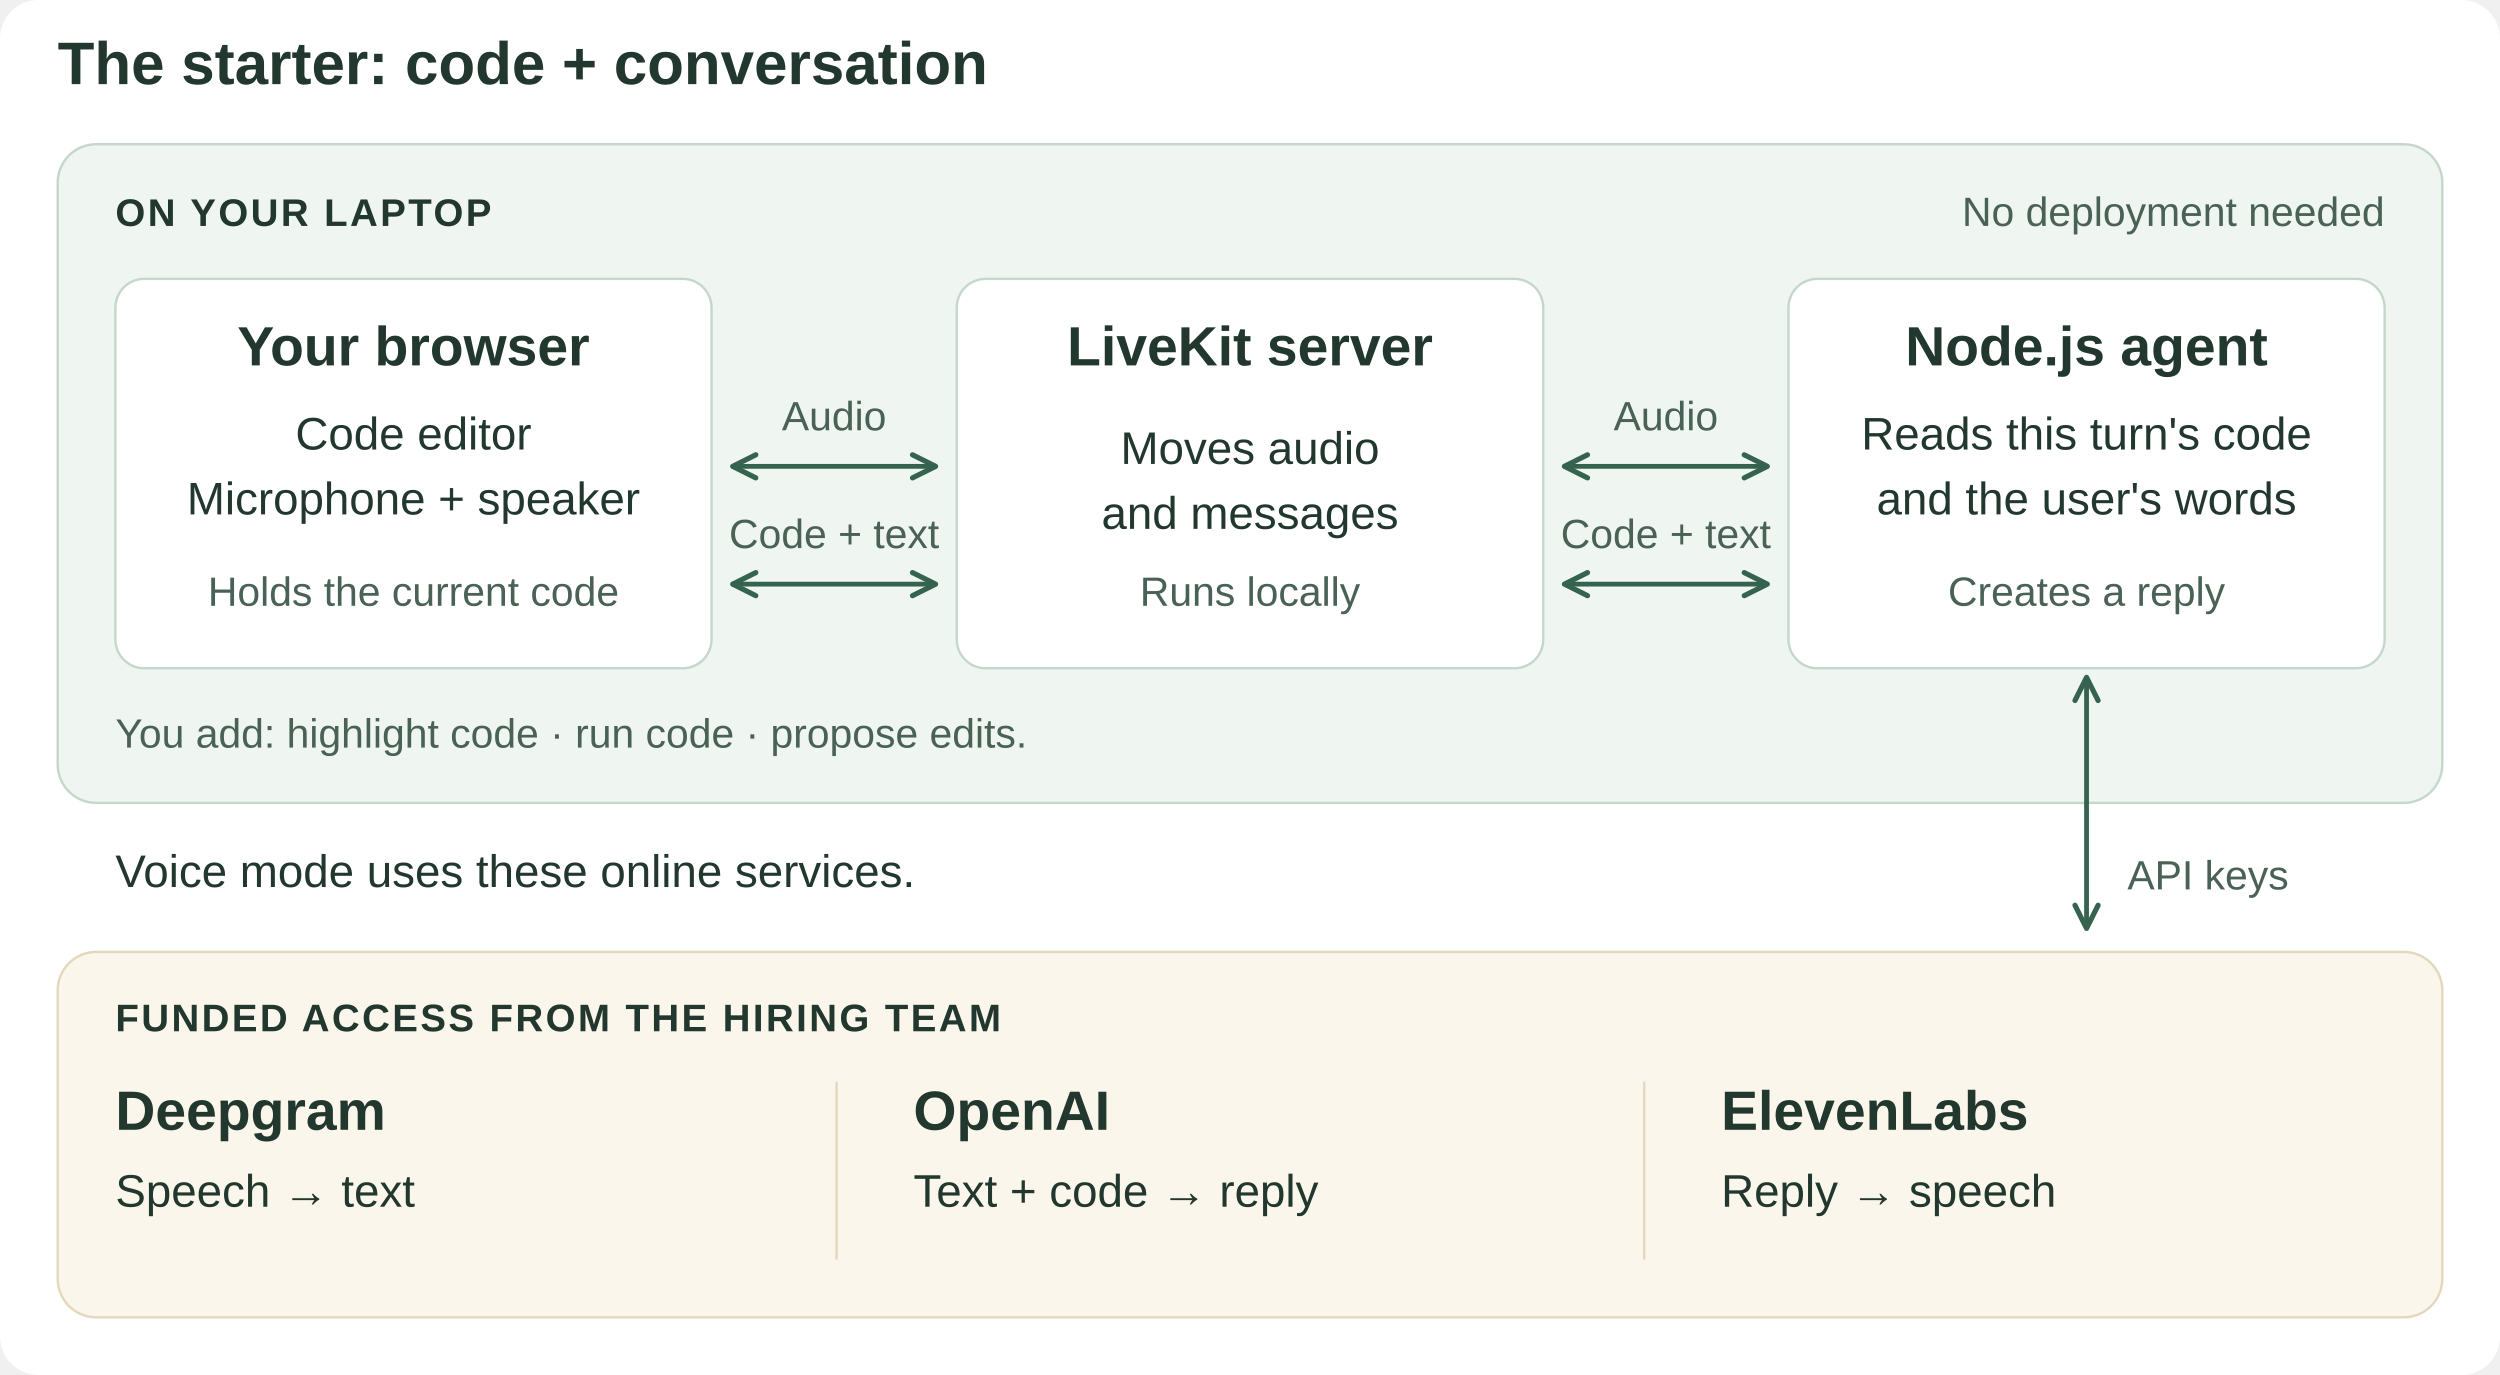
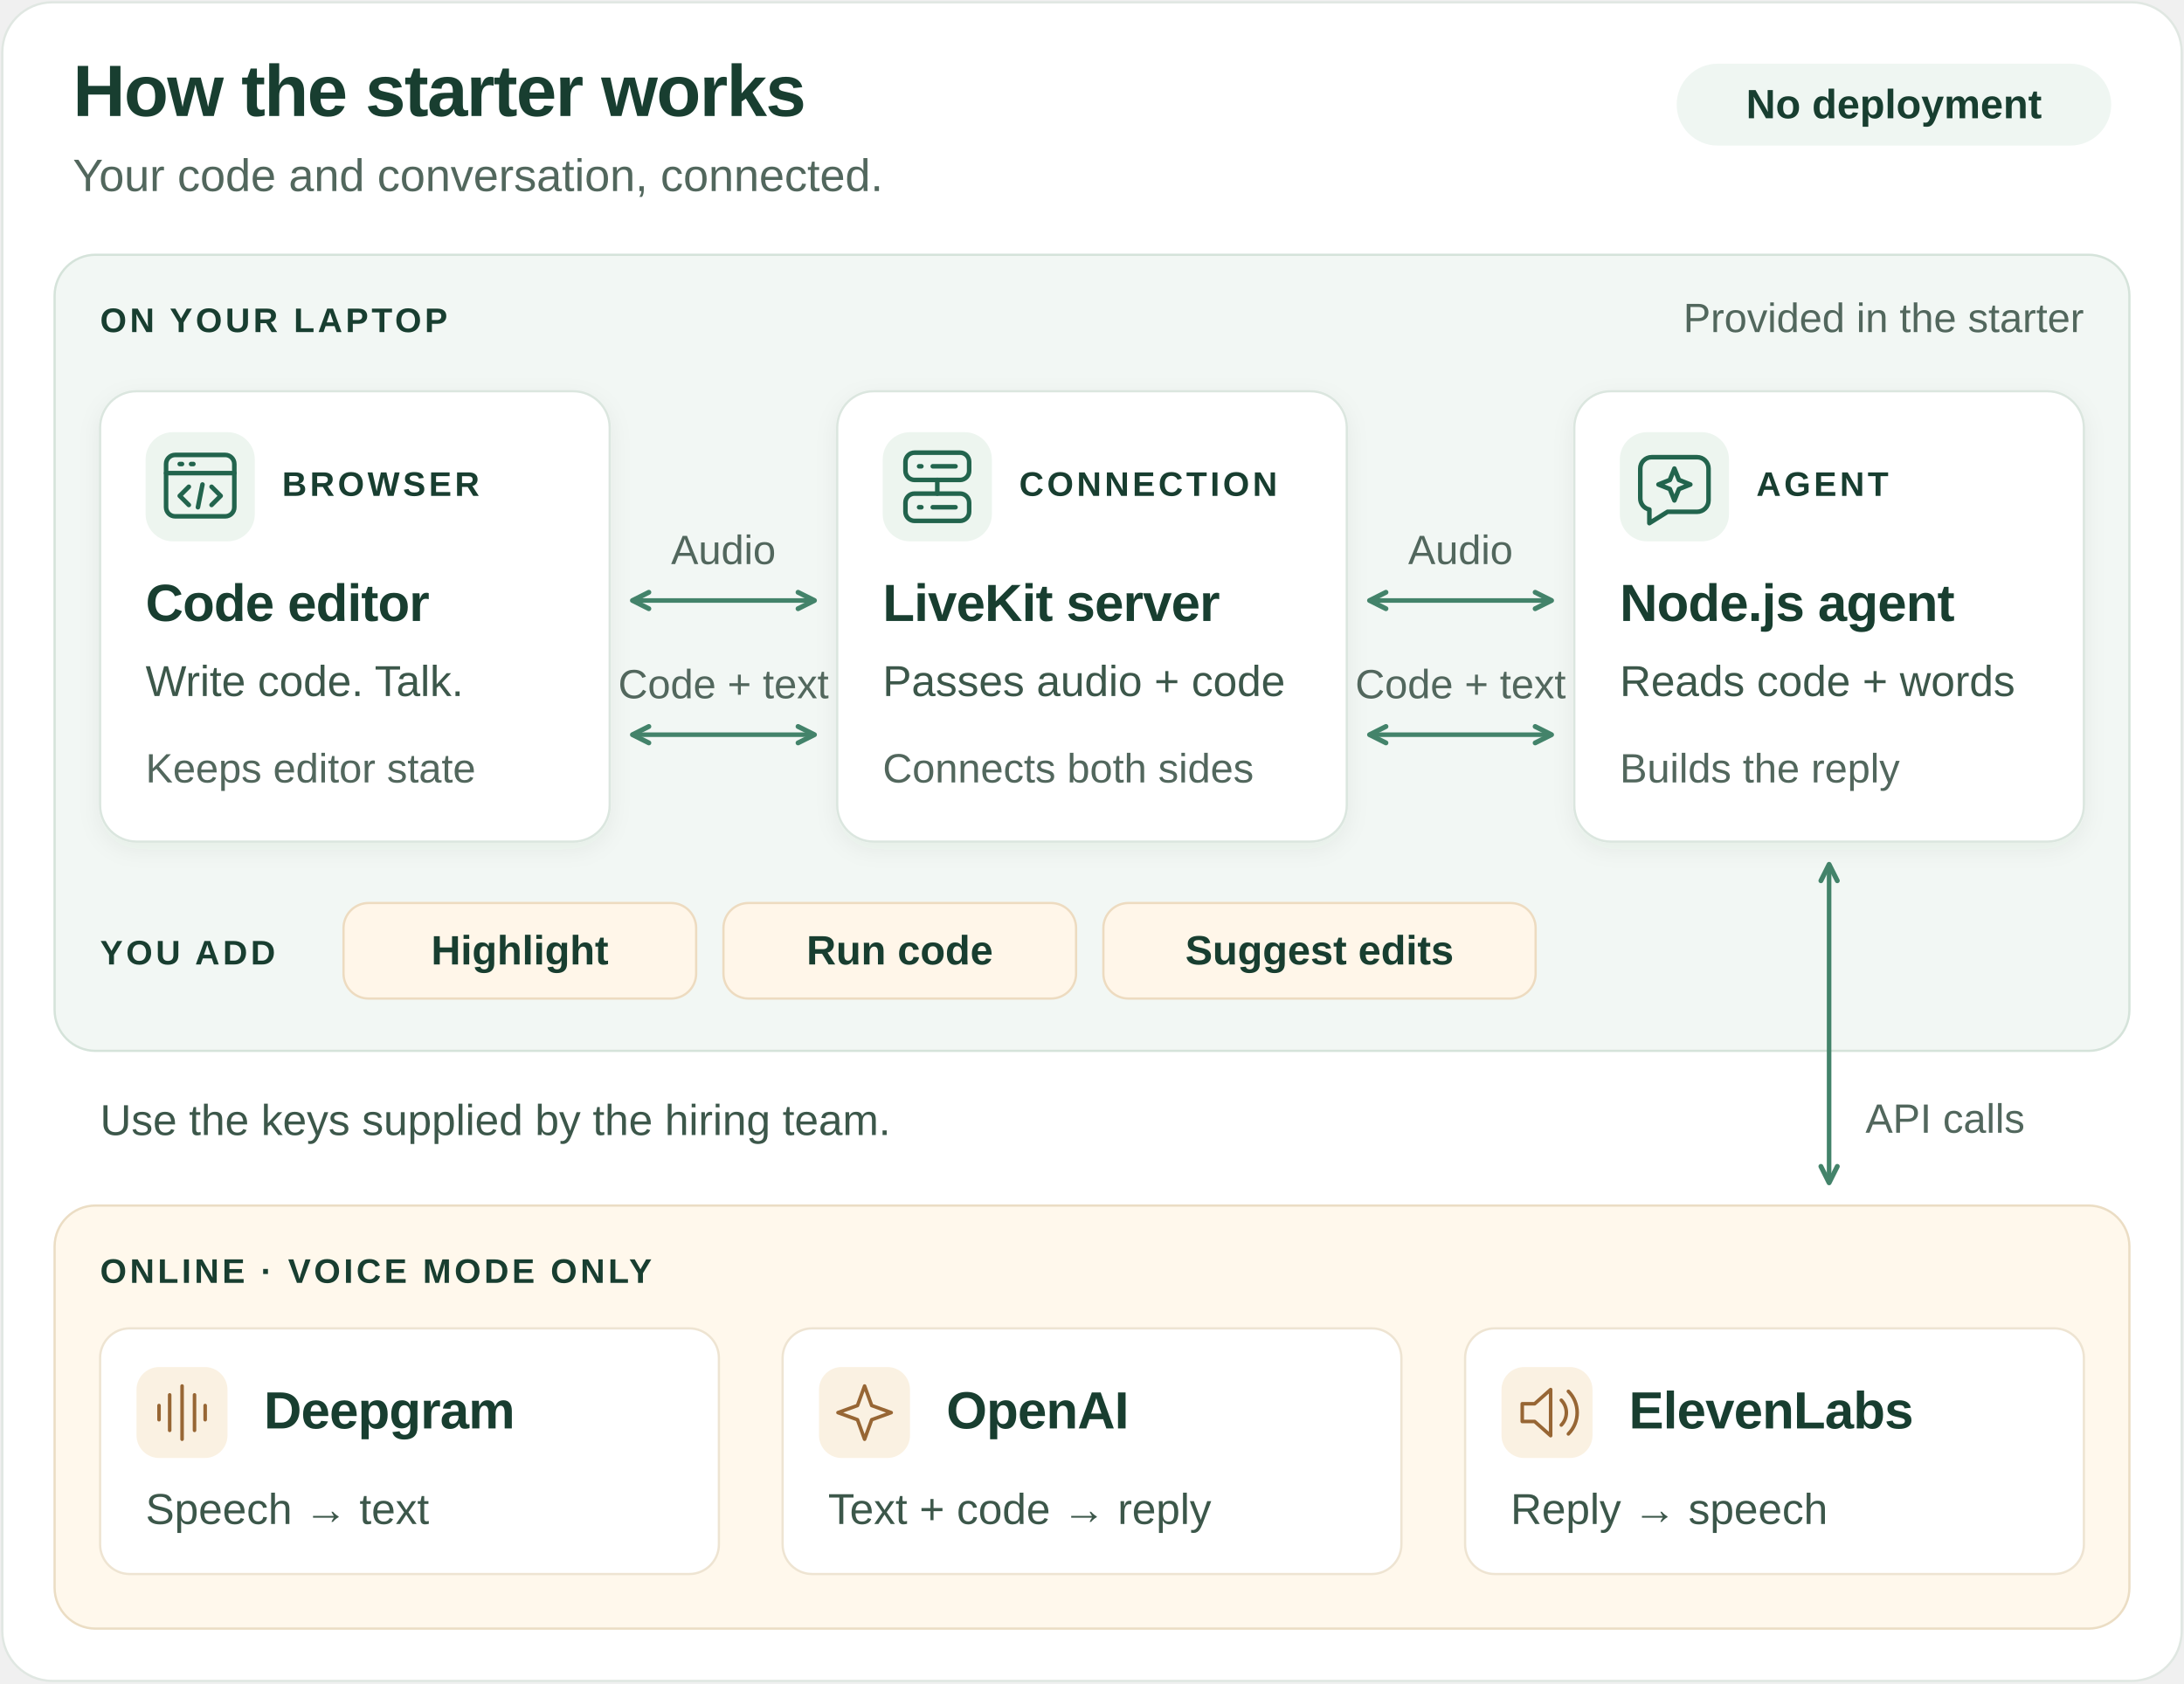
- <svg xmlns="http://www.w3.org/2000/svg" width="1040" height="572" viewBox="0 0 1040 572" role="img" aria-labelledby="title desc">
+ <svg xmlns="http://www.w3.org/2000/svg" width="960" height="740" viewBox="0 0 960 740" role="img" aria-labelledby="title desc">
  <defs>
+     <filter id="shadow" x="-15%" y="-15%" width="130%" height="140%">
+       <feDropShadow dx="0" dy="3" stdDeviation="5" flood-color="#173d2e" flood-opacity="0.055" />
+     </filter>
    <marker id="arrow" viewBox="0 0 10 10" refX="8" refY="5" markerWidth="6" markerHeight="6" orient="auto-start-reverse">
-       <path d="M 1 1 L 9 5 L 1 9" fill="none" stroke="#35634f" stroke-width="1.8" stroke-linecap="round" stroke-linejoin="round" />
+       <path d="M2 2 8 5 2 8" fill="none" stroke="#43836a" stroke-width="1.8" stroke-linecap="round" stroke-linejoin="round" />
    </marker>
    <style>
-       text { font-family: Arial, Helvetica, sans-serif; fill: #22372d; }
-       .heading { font-size: 25px; font-weight: 700; }
-       .label { font-size: 16px; font-weight: 700; letter-spacing: 1px; }
-       .name { font-size: 23px; font-weight: 700; }
-       .body { font-size: 19px; }
-       .small { font-size: 17px; fill: #4a6255; }
-       .wire { fill: none; stroke: #35634f; stroke-width: 2; marker-start: url(#arrow); marker-end: url(#arrow); }
-     </style>
+     text { font-family: Arial, Helvetica, sans-serif; fill: #183e30; }
+     .title { font-size: 32px; font-weight: 700; letter-spacing: -0.6px; }
+     .subtitle { font-size: 20px; fill: #52675d; }
+     .eyebrow { font-size: 15px; font-weight: 700; letter-spacing: 1.4px; }
+     .name { font-size: 23px; font-weight: 700; letter-spacing: -0.3px; }
+     .body { font-size: 19px; fill: #3c574a; }
+     .small { font-size: 18px; fill: #52675d; }
+     .chip { font-size: 18px; font-weight: 700; }
+     .wire { fill: none; stroke: #43836a; stroke-width: 2; marker-start: url(#arrow); marker-end: url(#arrow); }
+   </style>
  </defs>
-   <rect width="1040" height="572" rx="16" fill="#fff" />
-   <text x="24" y="35" class="heading">The starter: code + conversation</text>
-   <rect x="24" y="60" width="992" height="274" rx="16" fill="#eff6f1" stroke="#c5d7ca" />
-   <text x="48" y="94" class="label">ON YOUR LAPTOP</text>
-   <text x="992" y="94" class="small" text-anchor="end">No deployment needed</text>
-   <rect x="48" y="116" width="248" height="162" rx="12" fill="#fff" stroke="#c5d7ca" />
-   <text x="172" y="152" class="name" text-anchor="middle">Your browser</text>
-   <text x="172" y="187" class="body" text-anchor="middle">Code editor</text>
-   <text x="172" y="214" class="body" text-anchor="middle">Microphone + speaker</text>
-   <text x="172" y="252" class="small" text-anchor="middle">Holds the current code</text>
-   <rect x="398" y="116" width="244" height="162" rx="12" fill="#fff" stroke="#c5d7ca" />
-   <text x="520" y="152" class="name" text-anchor="middle">LiveKit server</text>
-   <text x="520" y="193" class="body" text-anchor="middle">Moves audio</text>
-   <text x="520" y="220" class="body" text-anchor="middle">and messages</text>
-   <text x="520" y="252" class="small" text-anchor="middle">Runs locally</text>
-   <rect x="744" y="116" width="248" height="162" rx="12" fill="#fff" stroke="#c5d7ca" />
-   <text x="868" y="152" class="name" text-anchor="middle">Node.js agent</text>
-   <text x="868" y="187" class="body" text-anchor="middle">Reads this turn's code</text>
-   <text x="868" y="214" class="body" text-anchor="middle">and the user's words</text>
-   <text x="868" y="252" class="small" text-anchor="middle">Creates a reply</text>
-   <text x="347" y="179" class="small" text-anchor="middle">Audio</text>
-   <path d="M 306 194 H 388" class="wire" />
-   <text x="347" y="228" class="small" text-anchor="middle">Code + text</text>
-   <path d="M 306 243 H 388" class="wire" />
-   <text x="693" y="179" class="small" text-anchor="middle">Audio</text>
-   <path d="M 652 194 H 734" class="wire" />
-   <text x="693" y="228" class="small" text-anchor="middle">Code + text</text>
-   <path d="M 652 243 H 734" class="wire" />
-   <text x="48" y="311" class="small">You add: highlight code · run code · propose edits.</text>
-   <path d="M 868 283 V 385" class="wire" />
-   <text x="48" y="369" class="body">Voice mode uses these online services.</text>
-   <text x="885" y="370" class="small">API keys</text>
-   <rect x="24" y="396" width="992" height="152" rx="16" fill="#fbf6eb" stroke="#e3d7be" />
-   <text x="48" y="429" class="label">FUNDED ACCESS FROM THE HIRING TEAM</text>
-   <path d="M 348 450 V 524 M 684 450 V 524" stroke="#e3d7be" />
-   <text x="48" y="470" class="name">Deepgram</text>
-   <text x="48" y="502" class="body">Speech → text</text>
-   <text x="380" y="470" class="name">OpenAI</text>
-   <text x="380" y="502" class="body">Text + code → reply</text>
-   <text x="716" y="470" class="name">ElevenLabs</text>
-   <text x="716" y="502" class="body">Reply → speech</text>
+   <rect x="1" y="1" width="958" height="738" rx="22" fill="#ffffff" stroke="#e0e7e2" />
+   <text x="32" y="51" class="title">How the starter works</text>
+   <text x="32" y="84" class="subtitle">Your code and conversation, connected.</text>
+   <rect x="737" y="28" width="191" height="36" rx="18" fill="#eff6f2" stroke="none" />
+   <text x="832.5" y="52" class="chip" text-anchor="middle">No deployment</text>
+   <rect x="24" y="112" width="912" height="350" rx="18" fill="#f2f7f4" stroke="#d5e3da" />
+   <text x="44" y="146" class="eyebrow">ON YOUR LAPTOP</text>
+   <text x="916" y="146" class="small" text-anchor="end">Provided in the starter</text>
+   <rect x="44" y="172" width="224" height="198" rx="16" fill="#ffffff" stroke="#dbe6df" filter="url(#shadow)" />
+   <rect x="64" y="190" width="48" height="48" rx="12" fill="#edf5ef" stroke="none" />
+   <g transform="translate(70 196) scale(1)" fill="none" stroke="#22644d" stroke-width="2" stroke-linecap="round" stroke-linejoin="round" aria-hidden="true">
+     <rect x="3" y="4" width="30" height="27" rx="4" />
+     <path d="M3 12h30M9 8h1m4 0h1M13 18l-4 4 4 4m10-8 4 4-4 4m-4-9-2 10" />
+   </g>
+   <text x="124" y="218" class="eyebrow">BROWSER</text>
+   <text x="64" y="273" class="name">Code editor</text>
+   <text x="64" y="306" class="body">Write code. Talk.</text>
+   <text x="64" y="344" class="small">Keeps editor state</text>
+   <rect x="368" y="172" width="224" height="198" rx="16" fill="#ffffff" stroke="#dbe6df" filter="url(#shadow)" />
+   <rect x="388" y="190" width="48" height="48" rx="12" fill="#edf5ef" stroke="none" />
+   <g transform="translate(394 196) scale(1)" fill="none" stroke="#22644d" stroke-width="2" stroke-linecap="round" stroke-linejoin="round" aria-hidden="true">
+     <rect x="4" y="3" width="28" height="12" rx="4" />
+     <rect x="4" y="21" width="28" height="12" rx="4" />
+     <path d="M10 9h1m5 0h10M10 27h1m5 0h10M18 15v6" />
+   </g>
+   <text x="448" y="218" class="eyebrow">CONNECTION</text>
+   <text x="388" y="273" class="name">LiveKit server</text>
+   <text x="388" y="306" class="body">Passes audio + code</text>
+   <text x="388" y="344" class="small">Connects both sides</text>
+   <rect x="692" y="172" width="224" height="198" rx="16" fill="#ffffff" stroke="#dbe6df" filter="url(#shadow)" />
+   <rect x="712" y="190" width="48" height="48" rx="12" fill="#edf5ef" stroke="none" />
+   <g transform="translate(718 196) scale(1)" fill="none" stroke="#22644d" stroke-width="2" stroke-linecap="round" stroke-linejoin="round" aria-hidden="true">
+     <path d="M8 5h20a5 5 0 0 1 5 5v14a5 5 0 0 1-5 5H15l-8 5v-6a5 5 0 0 1-4-5V10a5 5 0 0 1 5-5Z" />
+     <path d="m18 10 2 5 5 2-5 2-2 5-2-5-5-2 5-2Z" />
+   </g>
+   <text x="772" y="218" class="eyebrow">AGENT</text>
+   <text x="712" y="273" class="name">Node.js agent</text>
+   <text x="712" y="306" class="body">Reads code + words</text>
+   <text x="712" y="344" class="small">Builds the reply</text>
+   <text x="318" y="248" class="small" text-anchor="middle">Audio</text>
+   <path d="M278 264H358" class="wire" />
+   <text x="318" y="307" class="small" text-anchor="middle">Code + text</text>
+   <path d="M278 323H358" class="wire" />
+   <text x="642" y="248" class="small" text-anchor="middle">Audio</text>
+   <path d="M602 264H682" class="wire" />
+   <text x="642" y="307" class="small" text-anchor="middle">Code + text</text>
+   <path d="M602 323H682" class="wire" />
+   <text x="44" y="424" class="eyebrow">YOU ADD</text>
+   <rect x="151" y="397" width="155" height="42" rx="11" fill="#fff6e9" stroke="#eddbc0" />
+   <text x="228.5" y="424" class="chip" text-anchor="middle">Highlight</text>
+   <rect x="318" y="397" width="155" height="42" rx="11" fill="#fff6e9" stroke="#eddbc0" />
+   <text x="395.5" y="424" class="chip" text-anchor="middle">Run code</text>
+   <rect x="485" y="397" width="190" height="42" rx="11" fill="#fff6e9" stroke="#eddbc0" />
+   <text x="580.0" y="424" class="chip" text-anchor="middle">Suggest edits</text>
+   <path d="M804 380V520" class="wire" />
+   <text x="820" y="498" class="small">API calls</text>
+   <text x="44" y="499" class="body">Use the keys supplied by the hiring team.</text>
+   <rect x="24" y="530" width="912" height="186" rx="18" fill="#fff8ec" stroke="#ebddc4" />
+   <text x="44" y="564" class="eyebrow">ONLINE · VOICE MODE ONLY</text>
+   <rect x="44" y="584" width="272" height="108" rx="13" fill="#ffffff" stroke="#eee4d2" />
+   <rect x="60" y="601" width="40" height="40" rx="10" fill="#faf1e2" stroke="none" />
+   <g transform="translate(66 607) scale(0.78)" fill="none" stroke="#976634" stroke-width="2" stroke-linecap="round" stroke-linejoin="round" aria-hidden="true">
+     <path d="M5 14v8m6-14v20m7-25v30m7-25v20m6-14v8" />
+   </g>
+   <text x="116" y="628" class="name">Deepgram</text>
+   <text x="64" y="670" class="body">Speech → text</text>
+   <rect x="344" y="584" width="272" height="108" rx="13" fill="#ffffff" stroke="#eee4d2" />
+   <rect x="360" y="601" width="40" height="40" rx="10" fill="#faf1e2" stroke="none" />
+   <g transform="translate(366 607) scale(0.78)" fill="none" stroke="#976634" stroke-width="2" stroke-linecap="round" stroke-linejoin="round" aria-hidden="true">
+     <path d="m18 3 4 11 11 4-11 4-4 11-4-11-11-4 11-4Z" />
+   </g>
+   <text x="416" y="628" class="name">OpenAI</text>
+   <text x="364" y="670" class="body">Text + code → reply</text>
+   <rect x="644" y="584" width="272" height="108" rx="13" fill="#ffffff" stroke="#eee4d2" />
+   <rect x="660" y="601" width="40" height="40" rx="10" fill="#faf1e2" stroke="none" />
+   <g transform="translate(666 607) scale(0.78)" fill="none" stroke="#976634" stroke-width="2" stroke-linecap="round" stroke-linejoin="round" aria-hidden="true">
+     <path d="M4 13h7l9-8v26l-9-8H4ZM26 11a10 10 0 0 1 0 14m4-19a17 17 0 0 1 0 24" />
+   </g>
+   <text x="716" y="628" class="name">ElevenLabs</text>
+   <text x="664" y="670" class="body">Reply → speech</text>
</svg>
